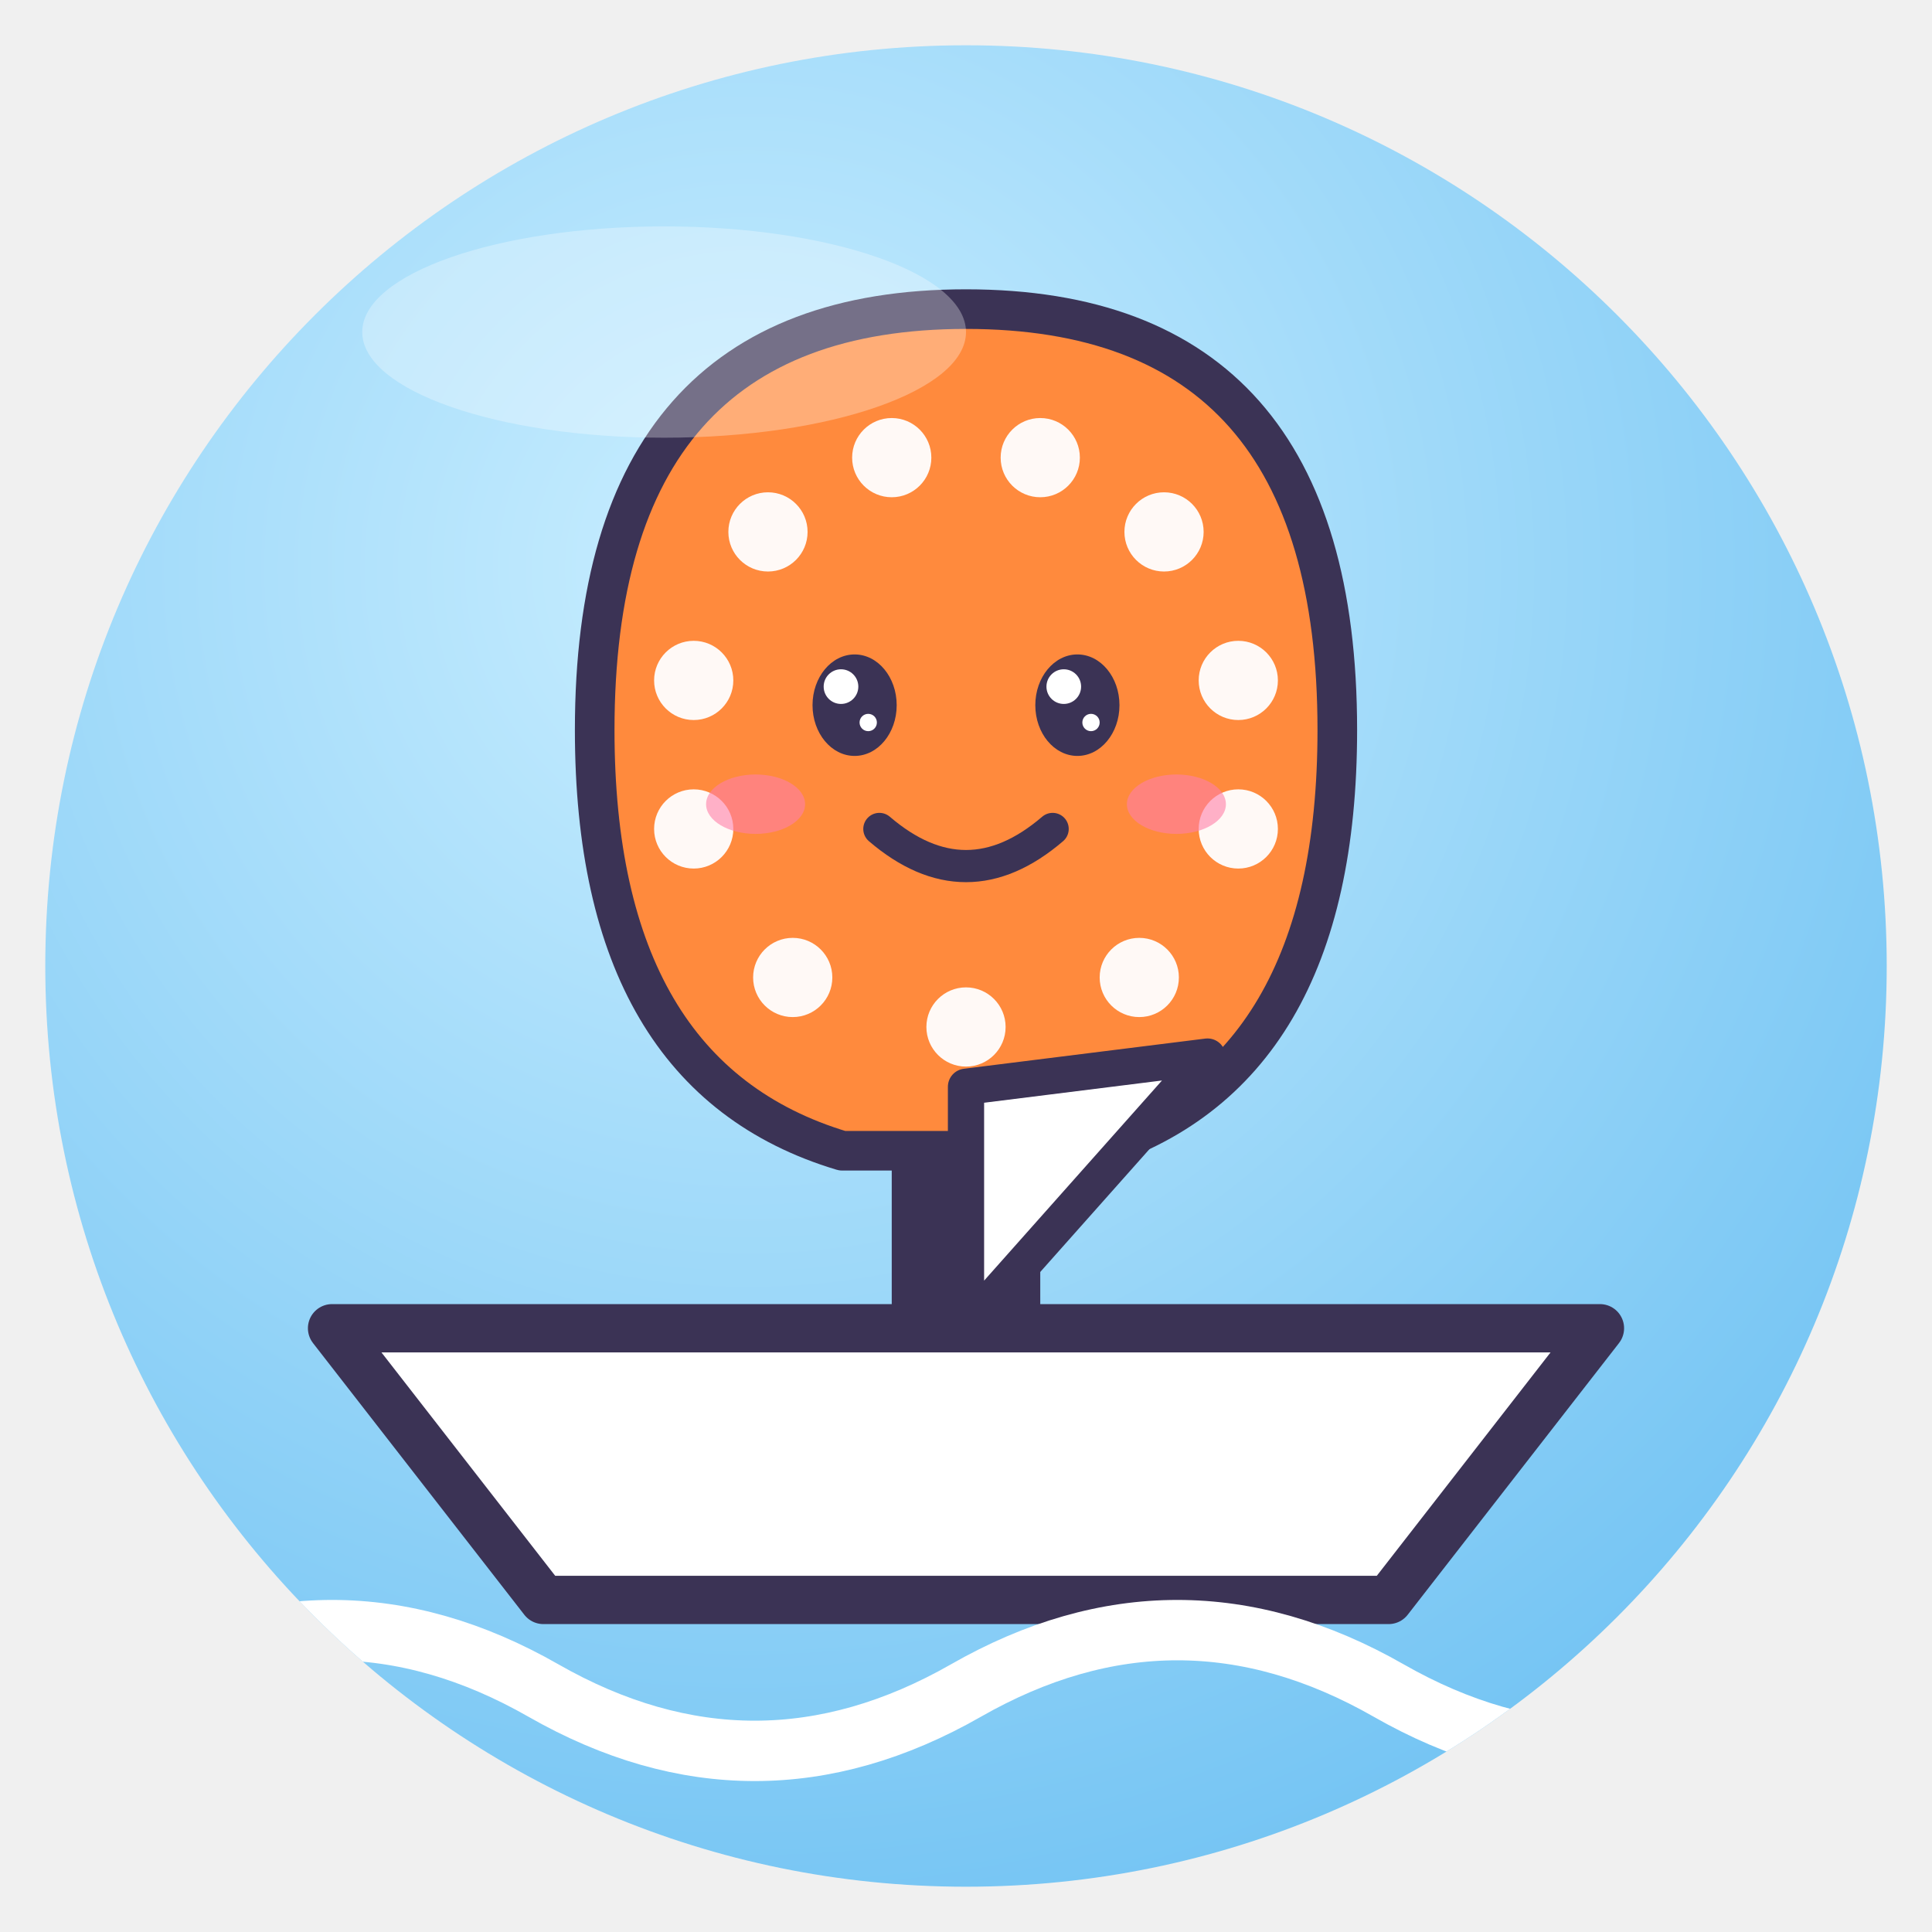
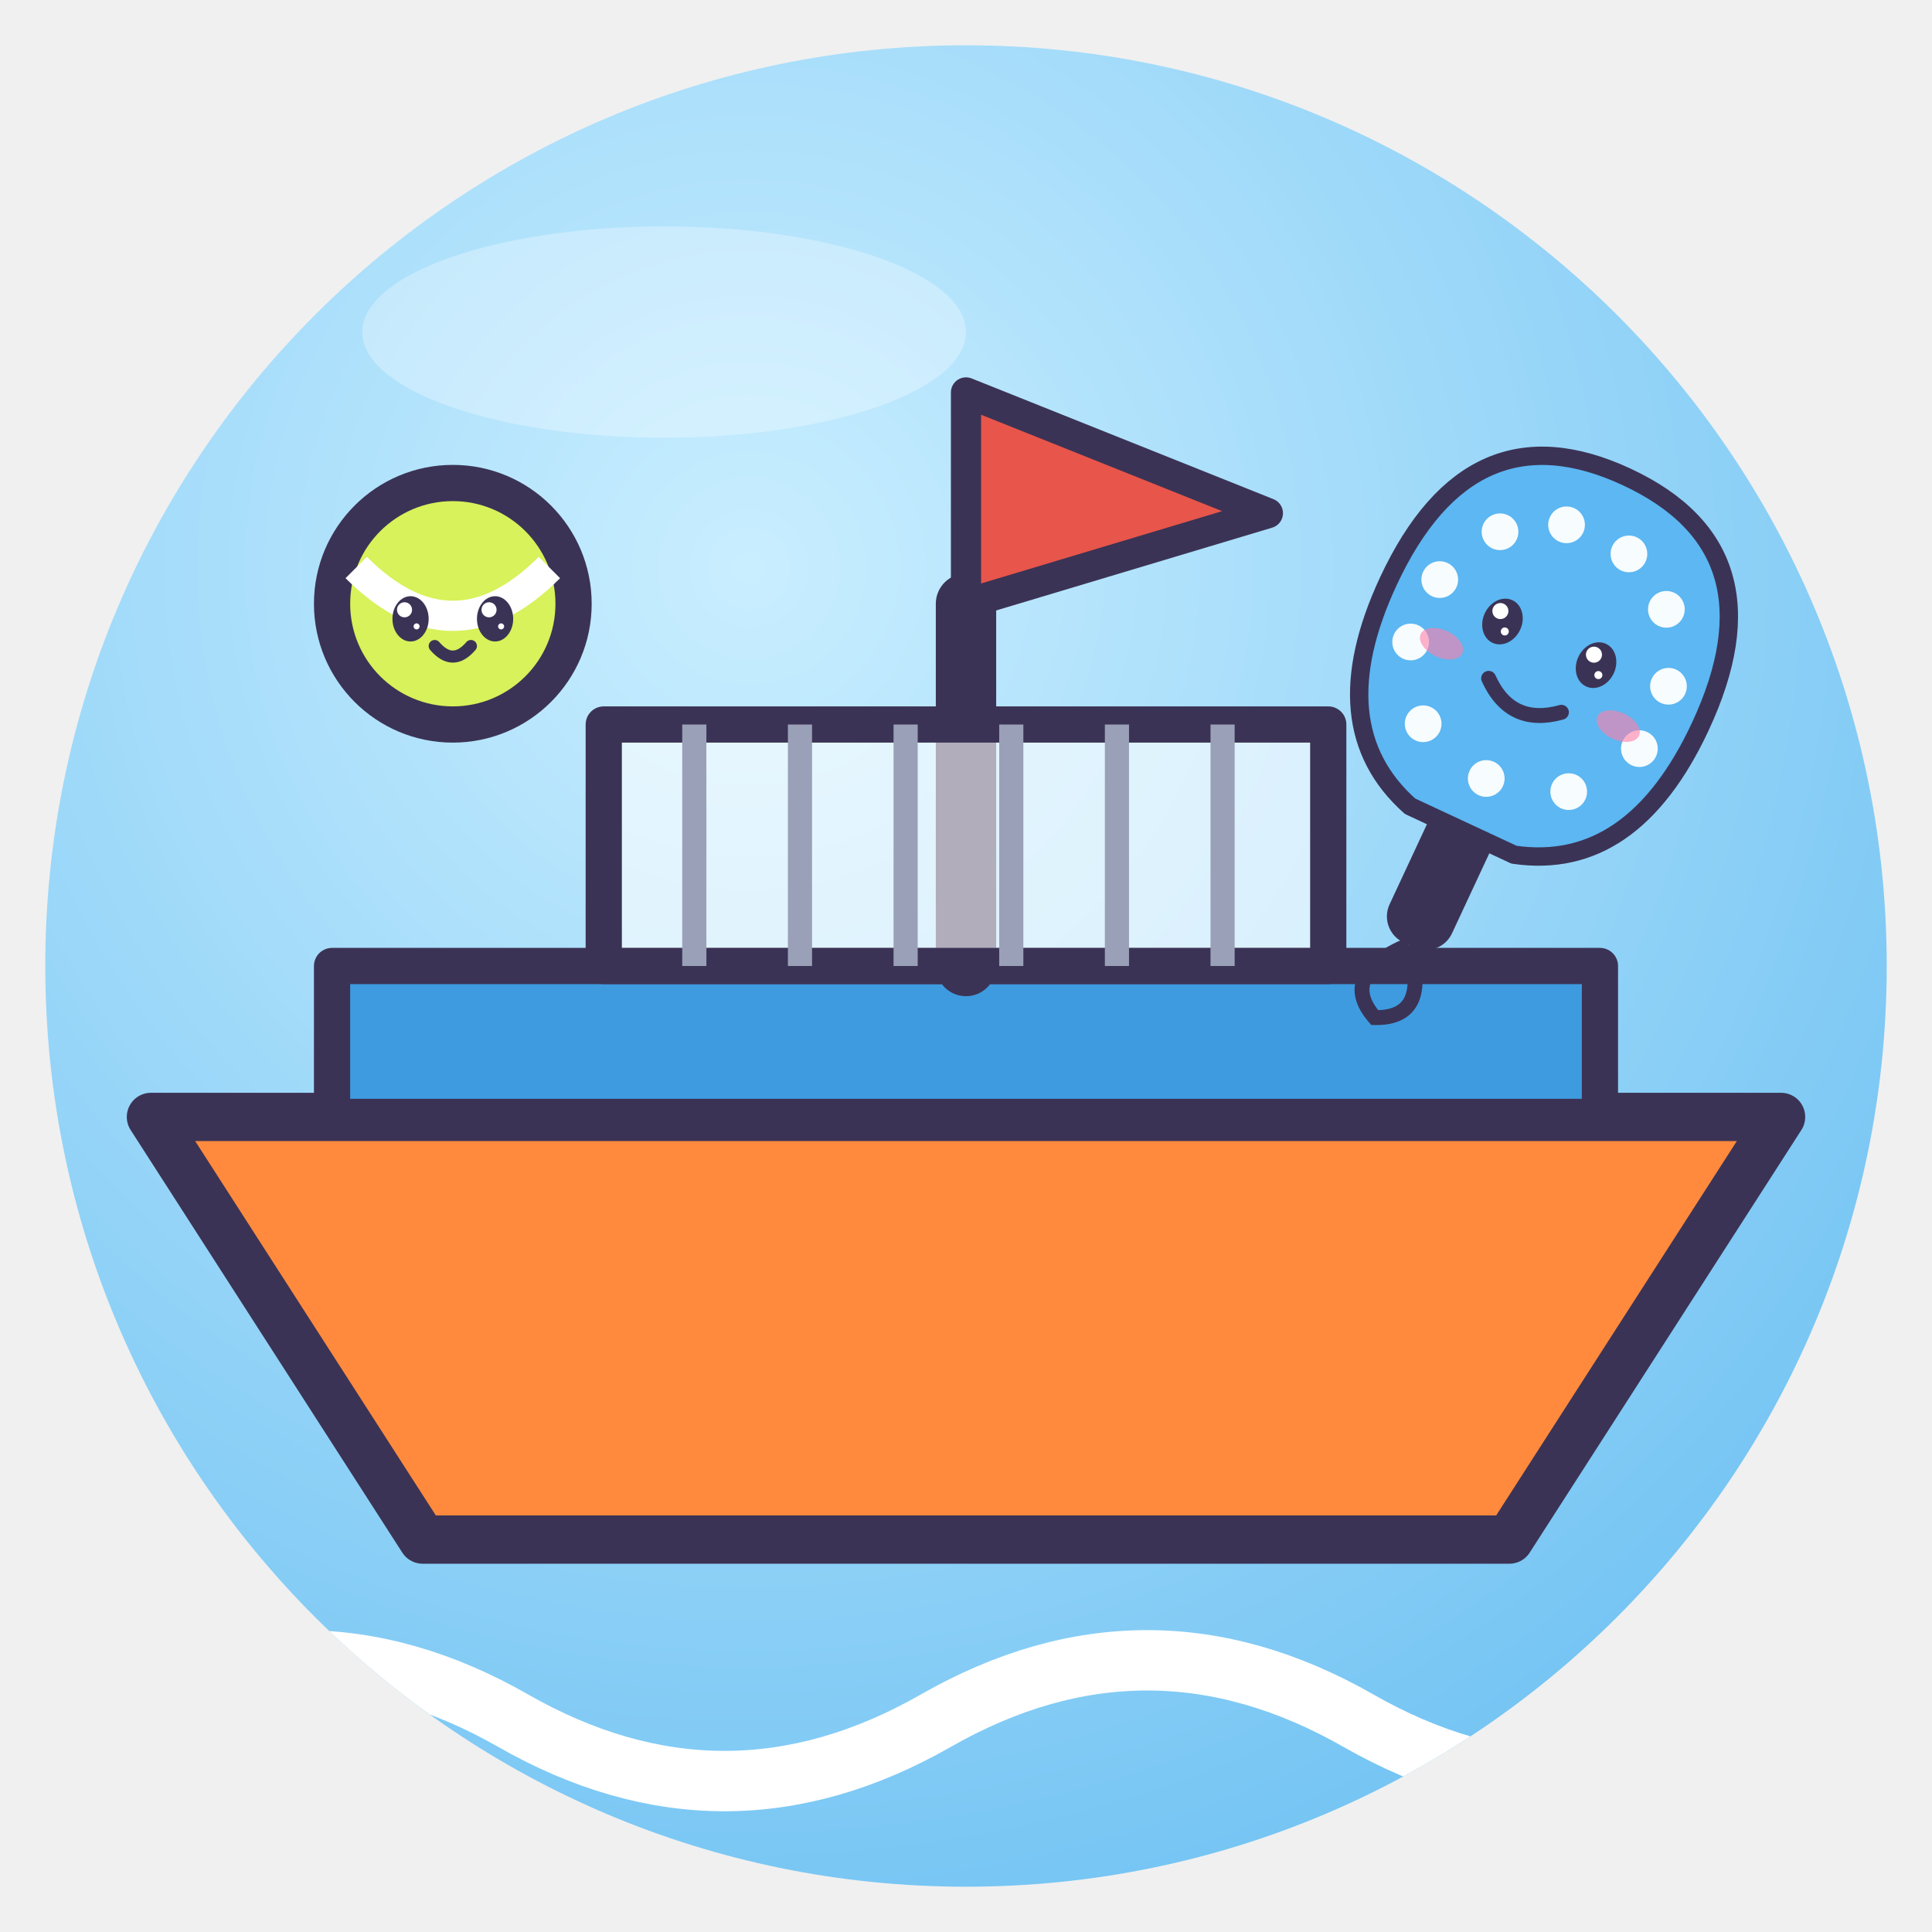
<svg xmlns="http://www.w3.org/2000/svg" viewBox="0 0 128 128" width="128" height="128">
  <defs>
    <radialGradient id="g" cx="38%" cy="28%" r="85%">
      <stop offset="0" stop-color="#C9EEFF" />
      <stop offset="1" stop-color="#6CC0F2" />
    </radialGradient>
    <clipPath id="c">
      <circle cx="64" cy="64" r="61" />
    </clipPath>
  </defs>
  <circle cx="64" cy="64" r="61" fill="url(#g)" />
  <g clip-path="url(#c)">
-     <g transform="translate(64 50) rotate(0) scale(0.82)">
+     <path d="M10 74 H118 L100 102 H28Z" fill="#FF8A3D" stroke="#3B3355" stroke-width="3.2" stroke-linejoin="round" stroke-linecap="round" />
+     <rect x="22" y="64" width="84" height="10" fill="#3E9BE0" stroke="#3B3355" stroke-linejoin="round" stroke-linecap="round" stroke-width="2.4" />
+     <path d="M64 64 V40" stroke="#3B3355" stroke-linejoin="round" stroke-linecap="round" stroke-width="4" />
+     <path d="M64 40 L64 26 L84 34Z" fill="#E8554A" stroke="#3B3355" stroke-linejoin="round" stroke-linecap="round" stroke-width="2" />
+     <rect x="40" y="48" width="48" height="16" fill="#fff" fill-opacity=".6" stroke="#3B3355" stroke-linejoin="round" stroke-linecap="round" stroke-width="2.4" />
+     <path d="M46 48 V64" stroke="#9AA0B8" stroke-width="1.6" />
+     <path d="M53 48 V64" stroke="#9AA0B8" stroke-width="1.6" />
+     <path d="M60 48 V64" stroke="#9AA0B8" stroke-width="1.6" />
+     <path d="M67 48 V64" stroke="#9AA0B8" stroke-width="1.6" />
+     <path d="M74 48 V64" stroke="#9AA0B8" stroke-width="1.6" />
+     <path d="M81 48 V64" stroke="#9AA0B8" stroke-width="1.6" />
+     <circle cx="30" cy="40" r="8" fill="#D7F25A" stroke="#3B3355" stroke-linejoin="round" stroke-linecap="round" stroke-width="2.4" />
+     <path d="M23.6 37.6 Q30 44.0 36.4 37.6" fill="none" stroke="#fff" stroke-width="2" />
+     <ellipse cx="27.2" cy="41" rx="1.2" ry="1.5" fill="#3B3355" />
+     <circle cx="26.8" cy="40.4" r="0.5" fill="#fff" />
+     <circle cx="27.6" cy="41.5" r="0.2" fill="#fff" />
+     <ellipse cx="32.8" cy="41" rx="1.2" ry="1.5" fill="#3B3355" />
+     <circle cx="32.4" cy="40.4" r="0.5" fill="#fff" />
+     <circle cx="33.2" cy="41.5" r="0.2" fill="#fff" />
+     <path d="M28.8 42.8 Q30 44.2 31.2 42.8" fill="none" stroke="#3B3355" stroke-linejoin="round" stroke-linecap="round" stroke-width="0.8" />
+     <g transform="translate(102 44) rotate(25) scale(0.38)">
      <rect x="-6" y="28" width="12" height="26" rx="5" fill="#3B3355" />
      <path d="M0 54 Q-9 64 0 68 Q9 64 0 54" fill="none" stroke="#3B3355" stroke-width="2.6" />
-       <path d="M-30 -2 Q-30 -36 0 -36 Q30 -36 30 -2 Q30 26 10 32 H-10 Q-30 26 -30 -2Z" fill="#FF8A3D" stroke="#3B3355" stroke-width="3.2" stroke-linejoin="round" stroke-linecap="round" />
+       <path d="M-30 -2 Q-30 -36 0 -36 Q30 -36 30 -2 Q30 26 10 32 H-10 Q-30 26 -30 -2Z" fill="#5CB7F2" stroke="#3B3355" stroke-width="3.2" stroke-linejoin="round" stroke-linecap="round" />
      <circle cx="-16" cy="-18" r="3.2" fill="#fff" fill-opacity=".95" />
      <circle cx="-6" cy="-24" r="3.2" fill="#fff" fill-opacity=".95" />
      <circle cx="6" cy="-24" r="3.2" fill="#fff" fill-opacity=".95" />
      <circle cx="16" cy="-18" r="3.2" fill="#fff" fill-opacity=".95" />
      <circle cx="-22" cy="-6" r="3.2" fill="#fff" fill-opacity=".95" />
      <circle cx="22" cy="-6" r="3.2" fill="#fff" fill-opacity=".95" />
      <circle cx="-22" cy="6" r="3.2" fill="#fff" fill-opacity=".95" />
      <circle cx="22" cy="6" r="3.2" fill="#fff" fill-opacity=".95" />
      <circle cx="-14" cy="18" r="3.2" fill="#fff" fill-opacity=".95" />
      <circle cx="14" cy="18" r="3.2" fill="#fff" fill-opacity=".95" />
      <circle cx="0" cy="22" r="3.2" fill="#fff" fill-opacity=".95" />
      <ellipse cx="-9" cy="-4" rx="3.4" ry="4.1" fill="#3B3355" />
      <circle cx="-10.1" cy="-5.5" r="1.4" fill="#fff" />
      <circle cx="-7.9" cy="-2.6" r="0.7" fill="#fff" />
      <ellipse cx="9" cy="-4" rx="3.4" ry="4.1" fill="#3B3355" />
      <circle cx="7.9" cy="-5.5" r="1.4" fill="#fff" />
      <circle cx="10.1" cy="-2.6" r="0.7" fill="#fff" />
      <path d="M-7 6 Q0 12 7 6" fill="none" stroke="#3B3355" stroke-width="2.6" stroke-linecap="round" />
      <ellipse cx="-17" cy="4" rx="4" ry="2.4" fill="#FF7FA8" opacity=".6" />
      <ellipse cx="17" cy="4" rx="4" ry="2.4" fill="#FF7FA8" opacity=".6" />
    </g>
-     <path d="M22 88 H106 L92 106 H36Z" fill="#fff" stroke="#3B3355" stroke-width="3.2" stroke-linejoin="round" stroke-linecap="round" />
-     <path d="M64 88 L80 70 L64 72Z" fill="#fff" stroke="#3B3355" stroke-linejoin="round" stroke-linecap="round" stroke-width="2.4" />
-     <path d="M8 112 Q22 104 36 112 T64 112 T92 112 T120 112" fill="none" stroke="#fff" stroke-width="4" stroke-linecap="round" />
+     <path d="M6 114 Q20 106 34 114 T62 114 T90 114 T118 114" fill="none" stroke="#fff" stroke-width="4" stroke-linecap="round" />
  </g>
  <ellipse cx="44" cy="22" rx="20" ry="7" fill="#fff" opacity=".3" />
</svg>
